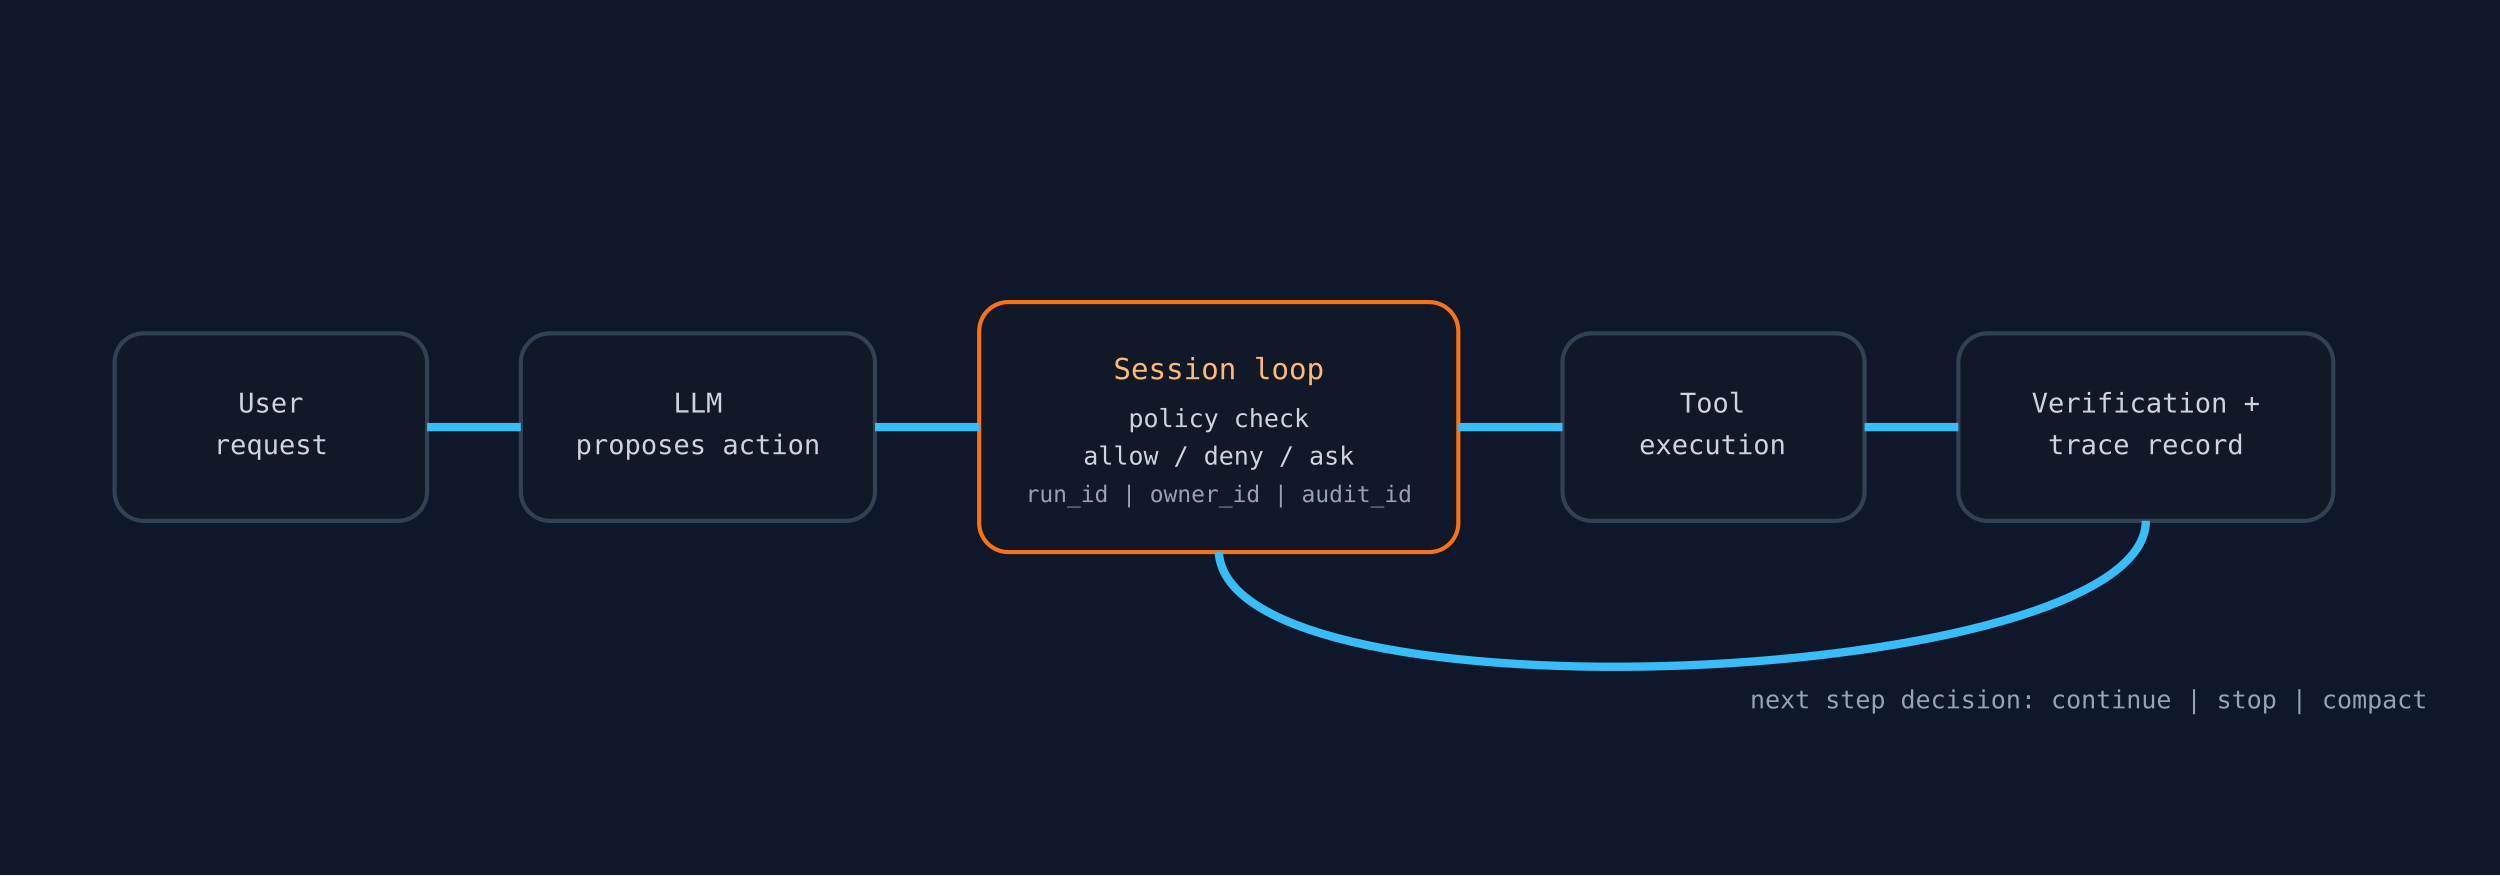
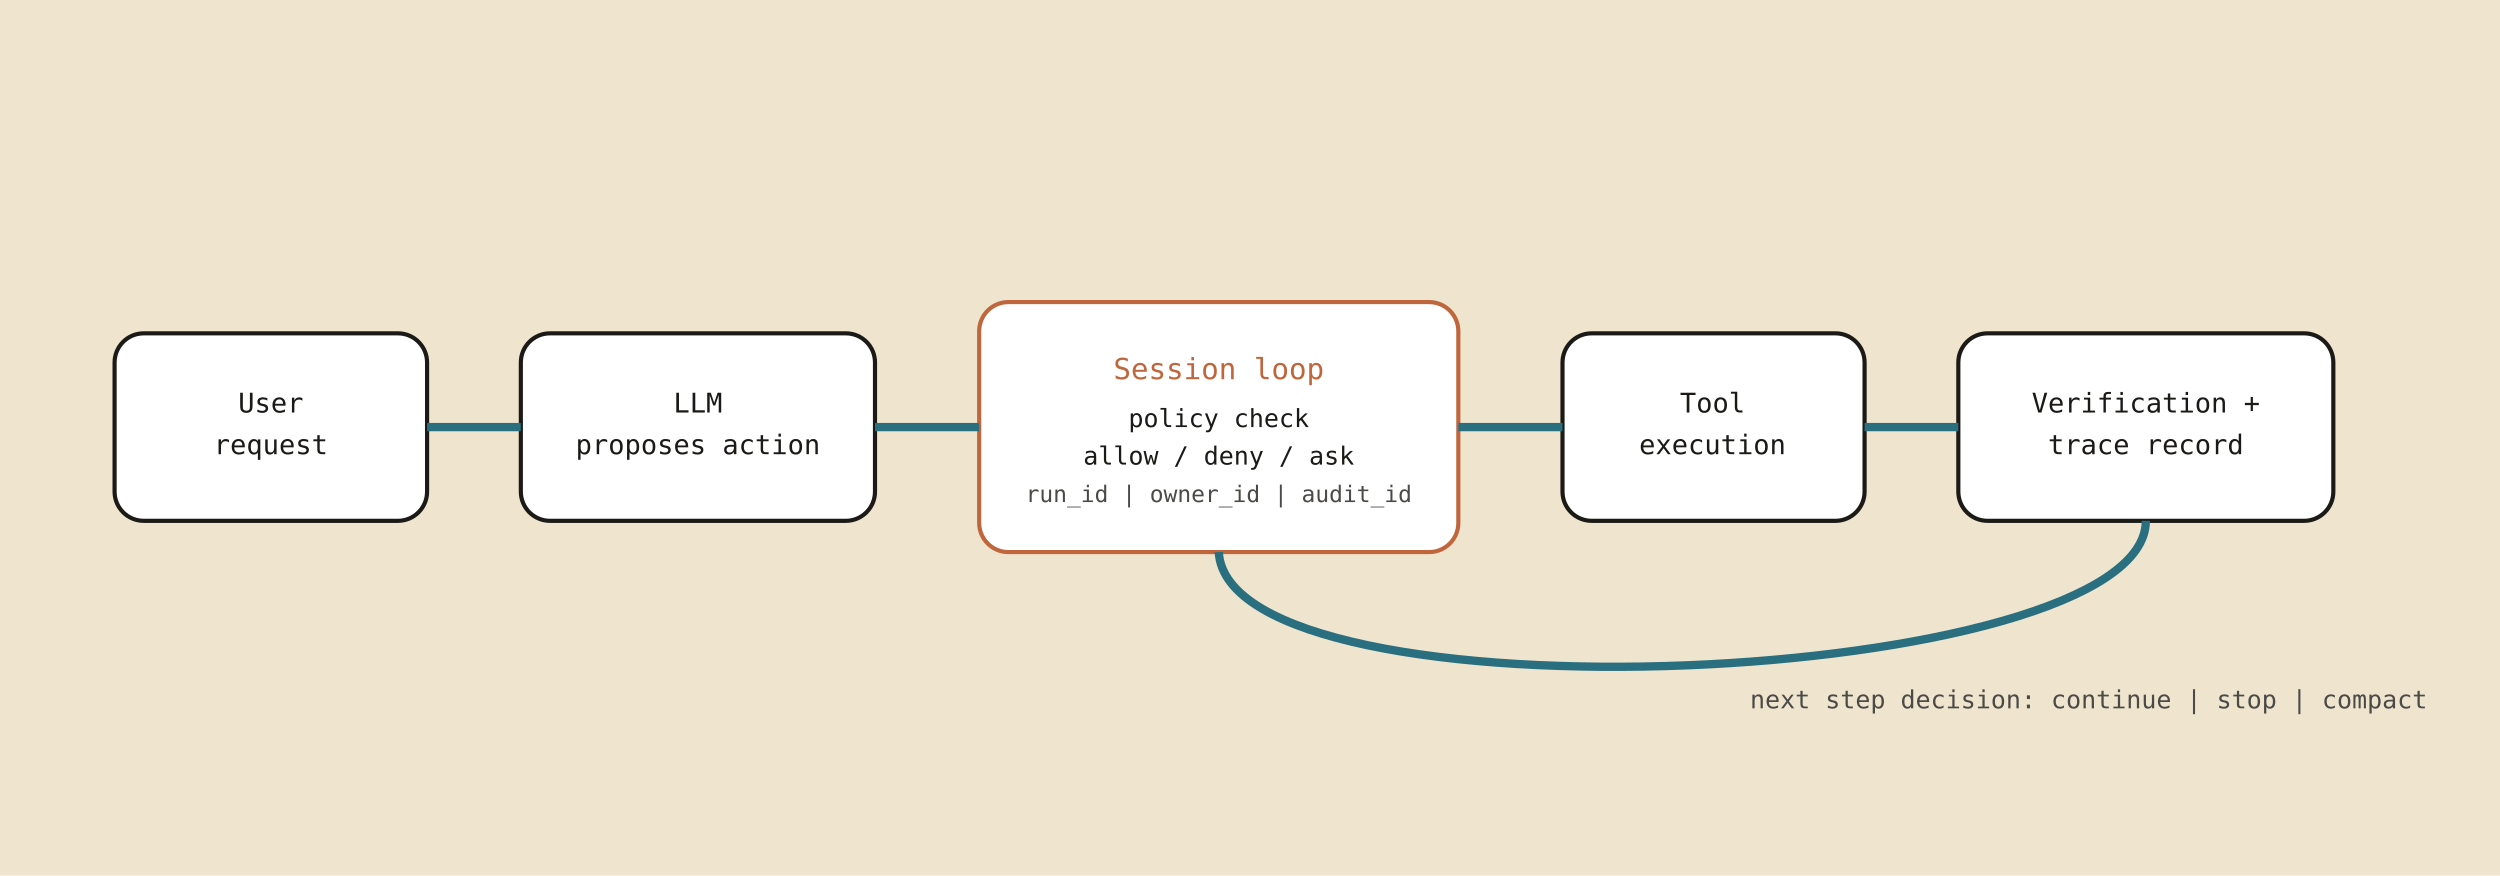
<svg xmlns="http://www.w3.org/2000/svg" viewBox="0 0 1200 420" role="img" aria-labelledby="title desc">
-   <rect width="1200" height="420" fill="#0f172a" />
-   <rect x="55" y="160" width="150" height="90" rx="14" fill="#111827" stroke="#334155" stroke-width="2" />
-   <rect x="250" y="160" width="170" height="90" rx="14" fill="#111827" stroke="#334155" stroke-width="2" />
-   <rect x="470" y="145" width="230" height="120" rx="14" fill="#111827" stroke="#f97316" stroke-width="2" />
-   <rect x="750" y="160" width="145" height="90" rx="14" fill="#111827" stroke="#334155" stroke-width="2" />
-   <rect x="940" y="160" width="180" height="90" rx="14" fill="#111827" stroke="#334155" stroke-width="2" />
-   <text x="130" y="198" fill="#cbd5e1" font-size="13" text-anchor="middle" font-family="ui-monospace, SFMono-Regular, Menlo, monospace">User</text>
-   <text x="130" y="218" fill="#cbd5e1" font-size="13" text-anchor="middle" font-family="ui-monospace, SFMono-Regular, Menlo, monospace">request</text>
-   <text x="335" y="198" fill="#cbd5e1" font-size="13" text-anchor="middle" font-family="ui-monospace, SFMono-Regular, Menlo, monospace">LLM</text>
-   <text x="335" y="218" fill="#cbd5e1" font-size="13" text-anchor="middle" font-family="ui-monospace, SFMono-Regular, Menlo, monospace">proposes action</text>
-   <text x="585" y="182" fill="#fdba74" font-size="14" text-anchor="middle" font-family="ui-monospace, SFMono-Regular, Menlo, monospace">Session loop</text>
-   <text x="585" y="205" fill="#cbd5e1" font-size="12" text-anchor="middle" font-family="ui-monospace, SFMono-Regular, Menlo, monospace">policy check</text>
-   <text x="585" y="223" fill="#cbd5e1" font-size="12" text-anchor="middle" font-family="ui-monospace, SFMono-Regular, Menlo, monospace">allow / deny / ask</text>
-   <text x="585" y="241" fill="#94a3b8" font-size="11" text-anchor="middle" font-family="ui-monospace, SFMono-Regular, Menlo, monospace">run_id | owner_id | audit_id</text>
-   <text x="822" y="198" fill="#cbd5e1" font-size="13" text-anchor="middle" font-family="ui-monospace, SFMono-Regular, Menlo, monospace">Tool</text>
-   <text x="822" y="218" fill="#cbd5e1" font-size="13" text-anchor="middle" font-family="ui-monospace, SFMono-Regular, Menlo, monospace">execution</text>
-   <text x="1030" y="198" fill="#cbd5e1" font-size="13" text-anchor="middle" font-family="ui-monospace, SFMono-Regular, Menlo, monospace">Verification +</text>
-   <text x="1030" y="218" fill="#cbd5e1" font-size="13" text-anchor="middle" font-family="ui-monospace, SFMono-Regular, Menlo, monospace">trace record</text>
-   <path d="M205 205 L250 205 M420 205 L470 205 M700 205 L750 205 M895 205 L940 205" stroke="#38bdf8" stroke-width="4" />
-   <path d="M1030 250 C1030 330, 590 350, 585 265" fill="none" stroke="#38bdf8" stroke-width="4" />
-   <text x="840" y="340" fill="#94a3b8" font-size="12" font-family="ui-monospace, SFMono-Regular, Menlo, monospace">next step decision: continue | stop | compact</text>
+   <rect width="1200" height="420" fill="#efe5cf" />
+   <rect x="55" y="160" width="150" height="90" rx="14" fill="#ffffff" stroke="#1b1a17" stroke-width="2" />
+   <rect x="250" y="160" width="170" height="90" rx="14" fill="#ffffff" stroke="#1b1a17" stroke-width="2" />
+   <rect x="470" y="145" width="230" height="120" rx="14" fill="#ffffff" stroke="#c0663c" stroke-width="2" />
+   <rect x="750" y="160" width="145" height="90" rx="14" fill="#ffffff" stroke="#1b1a17" stroke-width="2" />
+   <rect x="940" y="160" width="180" height="90" rx="14" fill="#ffffff" stroke="#1b1a17" stroke-width="2" />
+   <text x="130" y="198" fill="#1b1a17" font-size="13" text-anchor="middle" font-family="ui-monospace, SFMono-Regular, Menlo, monospace">User</text>
+   <text x="130" y="218" fill="#1b1a17" font-size="13" text-anchor="middle" font-family="ui-monospace, SFMono-Regular, Menlo, monospace">request</text>
+   <text x="335" y="198" fill="#1b1a17" font-size="13" text-anchor="middle" font-family="ui-monospace, SFMono-Regular, Menlo, monospace">LLM</text>
+   <text x="335" y="218" fill="#1b1a17" font-size="13" text-anchor="middle" font-family="ui-monospace, SFMono-Regular, Menlo, monospace">proposes action</text>
+   <text x="585" y="182" fill="#c0663c" font-size="14" text-anchor="middle" font-family="ui-monospace, SFMono-Regular, Menlo, monospace">Session loop</text>
+   <text x="585" y="205" fill="#1b1a17" font-size="12" text-anchor="middle" font-family="ui-monospace, SFMono-Regular, Menlo, monospace">policy check</text>
+   <text x="585" y="223" fill="#1b1a17" font-size="12" text-anchor="middle" font-family="ui-monospace, SFMono-Regular, Menlo, monospace">allow / deny / ask</text>
+   <text x="585" y="241" fill="#4b4a46" font-size="11" text-anchor="middle" font-family="ui-monospace, SFMono-Regular, Menlo, monospace">run_id | owner_id | audit_id</text>
+   <text x="822" y="198" fill="#1b1a17" font-size="13" text-anchor="middle" font-family="ui-monospace, SFMono-Regular, Menlo, monospace">Tool</text>
+   <text x="822" y="218" fill="#1b1a17" font-size="13" text-anchor="middle" font-family="ui-monospace, SFMono-Regular, Menlo, monospace">execution</text>
+   <text x="1030" y="198" fill="#1b1a17" font-size="13" text-anchor="middle" font-family="ui-monospace, SFMono-Regular, Menlo, monospace">Verification +</text>
+   <text x="1030" y="218" fill="#1b1a17" font-size="13" text-anchor="middle" font-family="ui-monospace, SFMono-Regular, Menlo, monospace">trace record</text>
+   <path d="M205 205 L250 205 M420 205 L470 205 M700 205 L750 205 M895 205 L940 205" stroke="#2a6f7f" stroke-width="4" />
+   <path d="M1030 250 C1030 330, 590 350, 585 265" fill="none" stroke="#2a6f7f" stroke-width="4" />
+   <text x="840" y="340" fill="#4b4a46" font-size="12" font-family="ui-monospace, SFMono-Regular, Menlo, monospace">next step decision: continue | stop | compact</text>
</svg>
